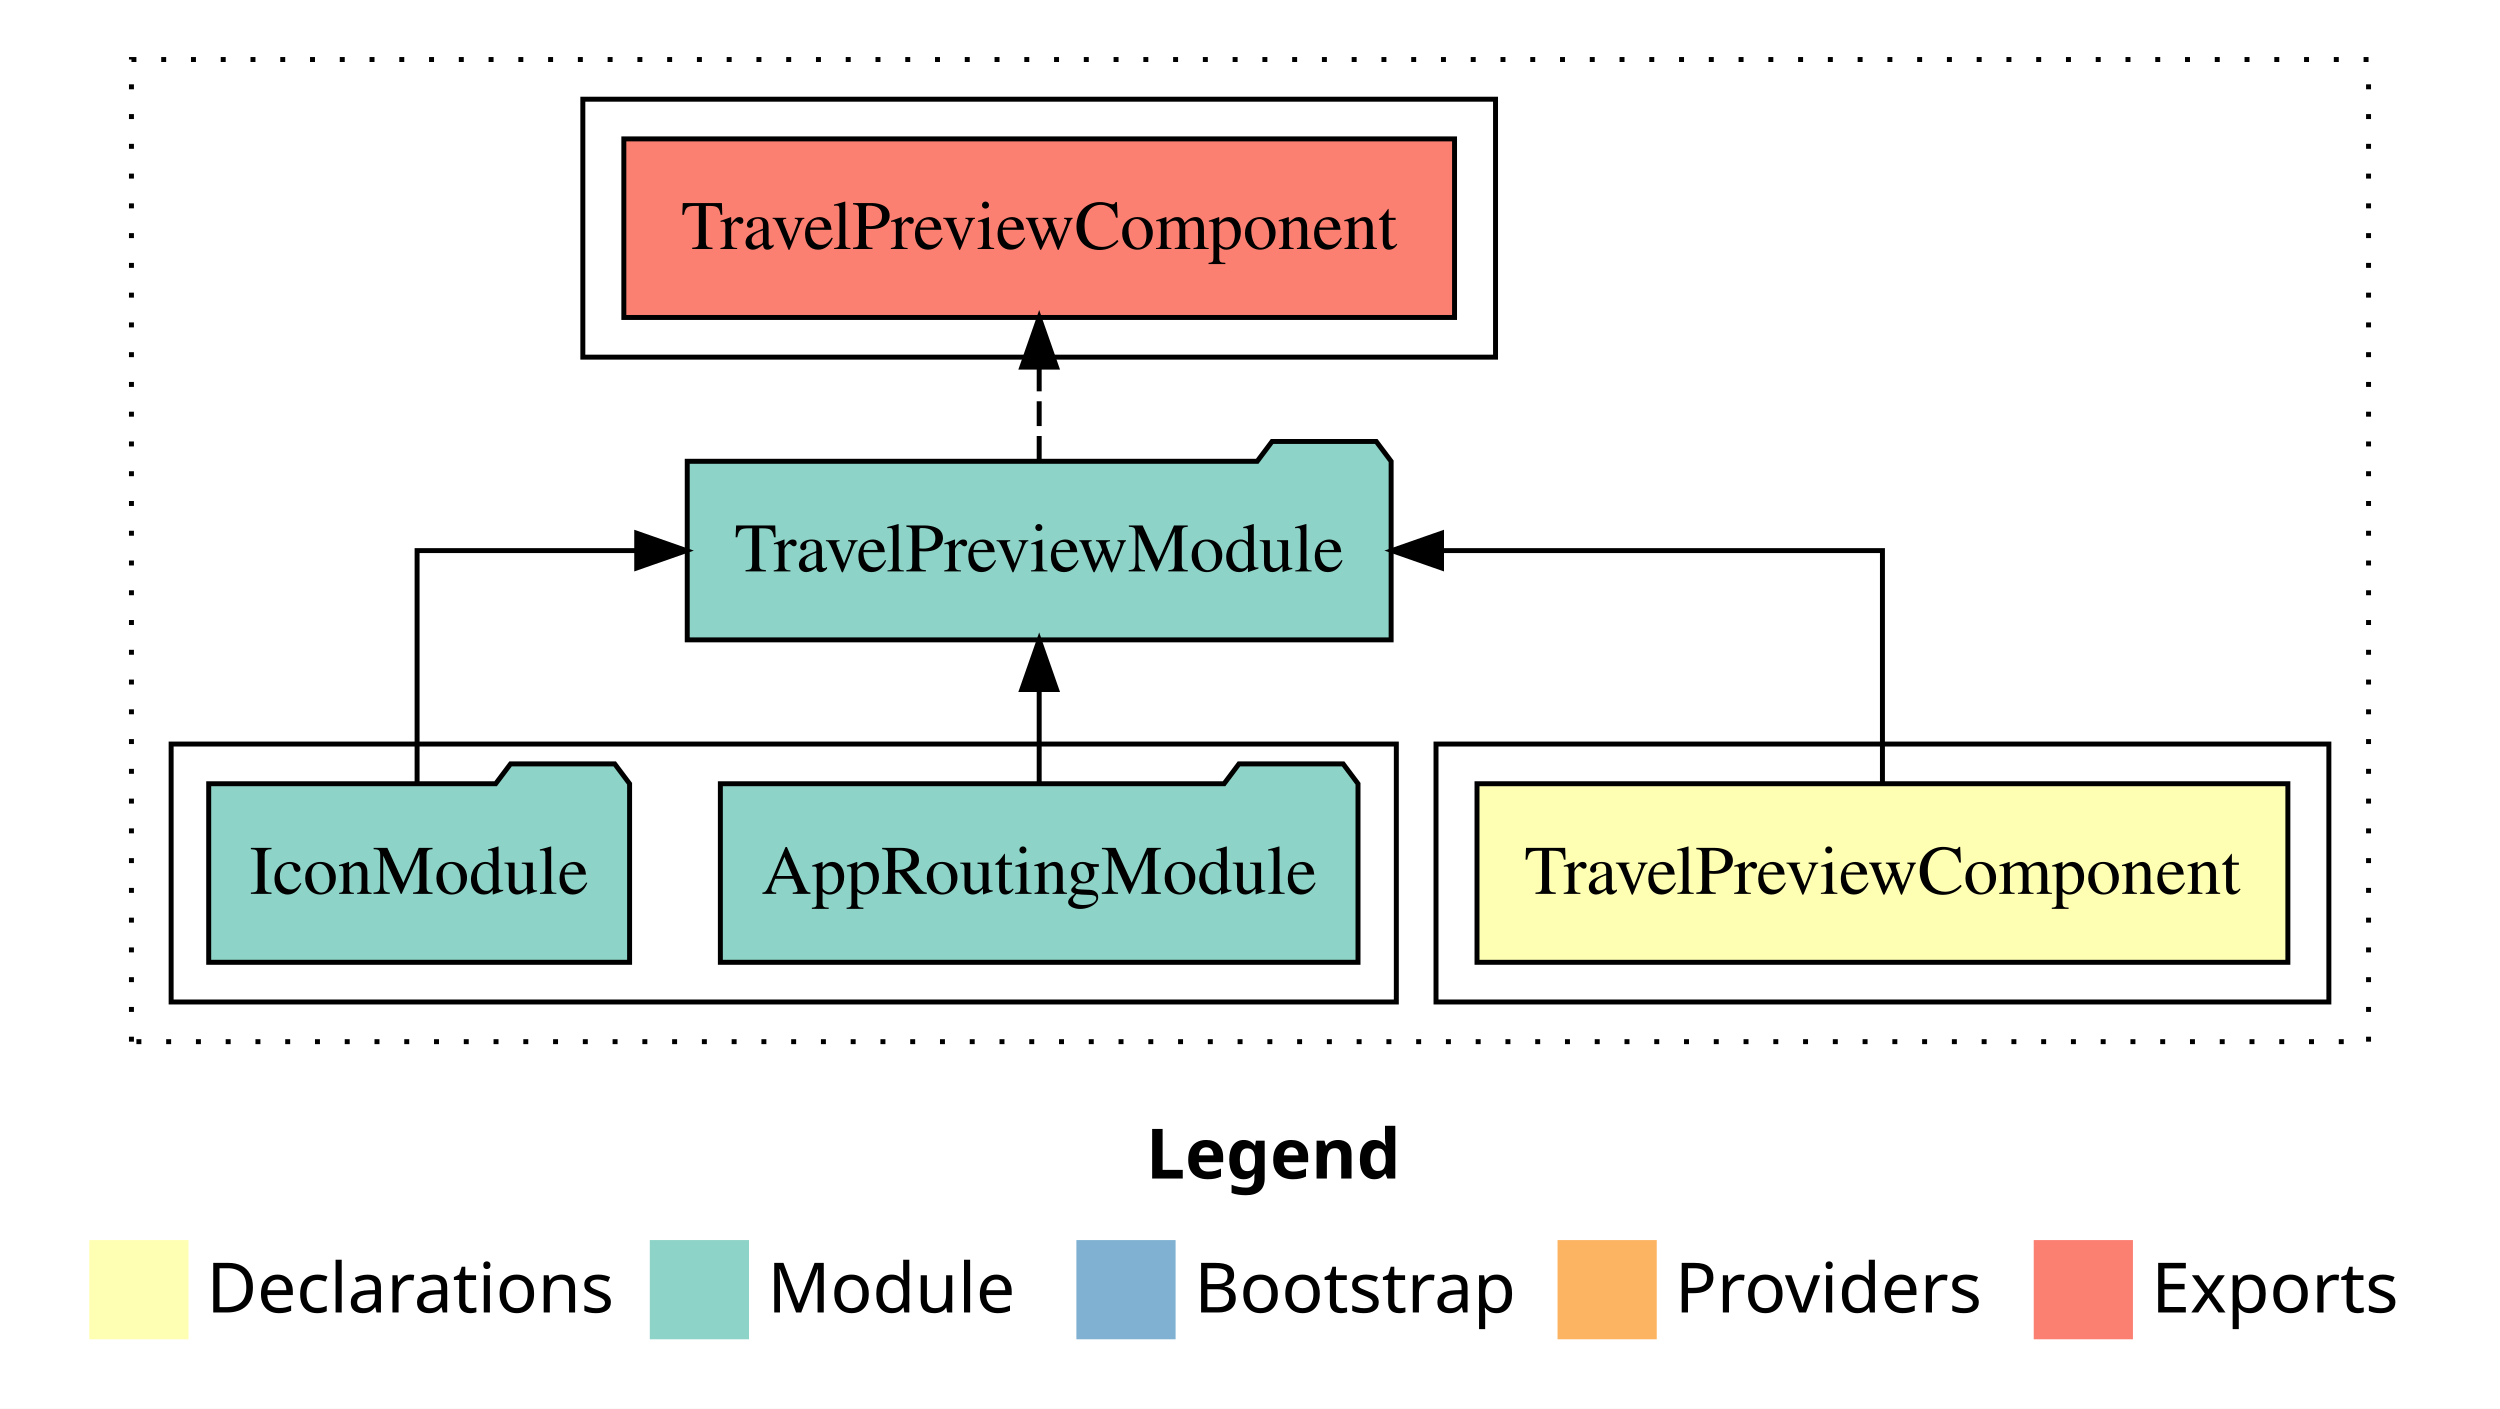
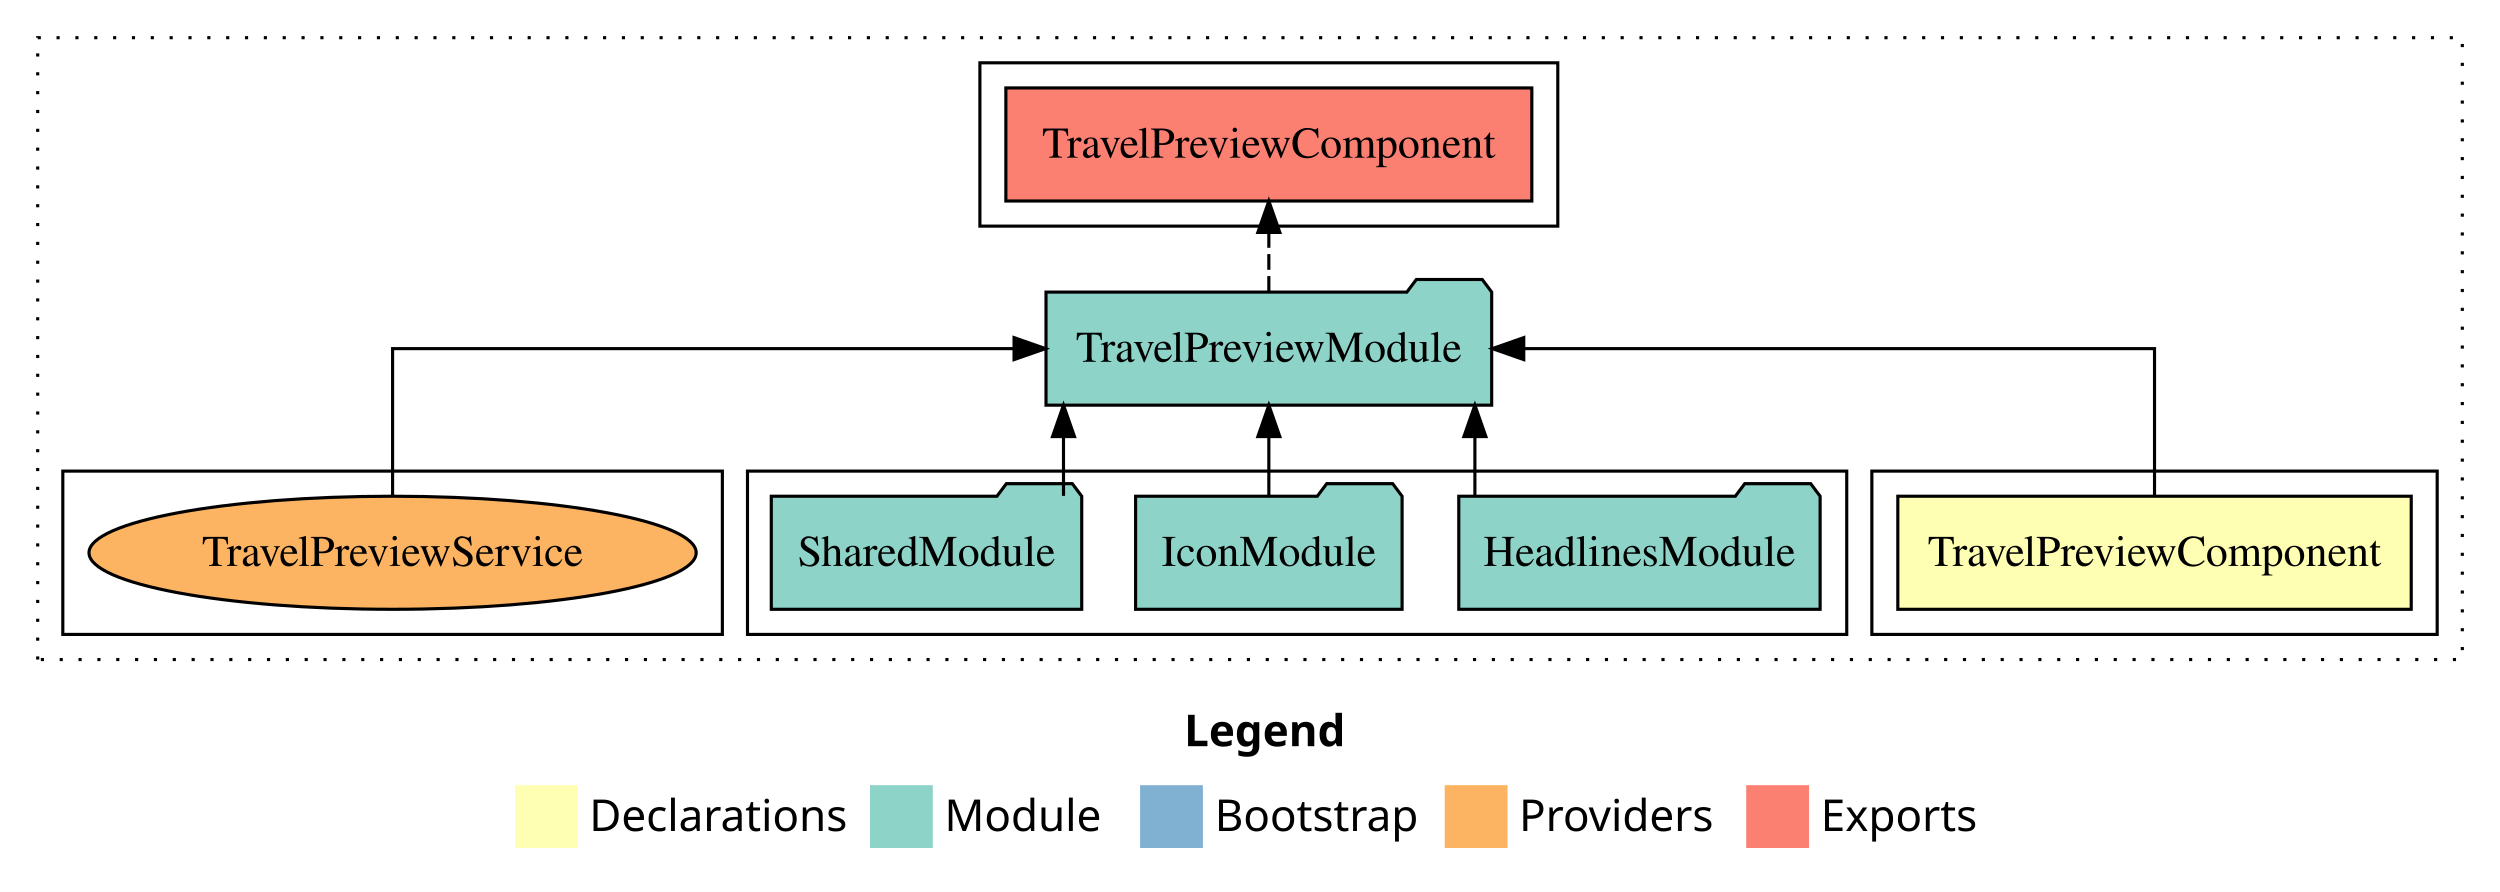
- <svg xmlns="http://www.w3.org/2000/svg" width="504pt" height="284pt" viewBox="0.00 0.00 504.00 284.00">
+ <svg xmlns="http://www.w3.org/2000/svg" width="796pt" height="284pt" viewBox="0.00 0.00 796.00 284.00">
  <g id="graph0" class="graph" transform="scale(1 1) rotate(0) translate(4 280)">
-     <polygon fill="#ffffff" stroke="transparent" points="-4,4 -4,-280 500,-280 500,4 -4,4" />
-     <text text-anchor="start" x="227.009" y="-42.4" font-family="sans-serif" font-weight="bold" font-size="14.00" fill="#000000">Legend</text>
-     <polygon fill="#ffffb3" stroke="transparent" points="14,-10 14,-30 34,-30 34,-10 14,-10" />
-     <text text-anchor="start" x="37.629" y="-15.4" font-family="sans-serif" font-size="14.00" fill="#000000">  Declarations</text>
-     <polygon fill="#8dd3c7" stroke="transparent" points="127,-10 127,-30 147,-30 147,-10 127,-10" />
-     <text text-anchor="start" x="150.725" y="-15.4" font-family="sans-serif" font-size="14.00" fill="#000000">  Module</text>
-     <polygon fill="#80b1d3" stroke="transparent" points="213,-10 213,-30 233,-30 233,-10 213,-10" />
-     <text text-anchor="start" x="236.781" y="-15.4" font-family="sans-serif" font-size="14.00" fill="#000000">  Bootstrap</text>
-     <polygon fill="#fdb462" stroke="transparent" points="310,-10 310,-30 330,-30 330,-10 310,-10" />
-     <text text-anchor="start" x="333.673" y="-15.4" font-family="sans-serif" font-size="14.00" fill="#000000">  Providers</text>
-     <polygon fill="#fb8072" stroke="transparent" points="406,-10 406,-30 426,-30 426,-10 406,-10" />
-     <text text-anchor="start" x="429.726" y="-15.4" font-family="sans-serif" font-size="14.00" fill="#000000">  Exports</text>
+     <polygon fill="#ffffff" stroke="transparent" points="-4,4 -4,-280 792,-280 792,4 -4,4" />
+     <text text-anchor="start" x="373.009" y="-42.4" font-family="sans-serif" font-weight="bold" font-size="14.00" fill="#000000">Legend</text>
+     <polygon fill="#ffffb3" stroke="transparent" points="160,-10 160,-30 180,-30 180,-10 160,-10" />
+     <text text-anchor="start" x="183.629" y="-15.4" font-family="sans-serif" font-size="14.00" fill="#000000">  Declarations</text>
+     <polygon fill="#8dd3c7" stroke="transparent" points="273,-10 273,-30 293,-30 293,-10 273,-10" />
+     <text text-anchor="start" x="296.725" y="-15.4" font-family="sans-serif" font-size="14.00" fill="#000000">  Module</text>
+     <polygon fill="#80b1d3" stroke="transparent" points="359,-10 359,-30 379,-30 379,-10 359,-10" />
+     <text text-anchor="start" x="382.781" y="-15.4" font-family="sans-serif" font-size="14.00" fill="#000000">  Bootstrap</text>
+     <polygon fill="#fdb462" stroke="transparent" points="456,-10 456,-30 476,-30 476,-10 456,-10" />
+     <text text-anchor="start" x="479.673" y="-15.4" font-family="sans-serif" font-size="14.00" fill="#000000">  Providers</text>
+     <polygon fill="#fb8072" stroke="transparent" points="552,-10 552,-30 572,-30 572,-10 552,-10" />
+     <text text-anchor="start" x="575.726" y="-15.4" font-family="sans-serif" font-size="14.00" fill="#000000">  Exports</text>
    <g id="clust1" class="cluster">
-       <polygon fill="none" stroke="#000000" stroke-dasharray="1,5" points="22.5,-70 22.5,-268 473.5,-268 473.5,-70 22.5,-70" />
+       <polygon fill="none" stroke="#000000" stroke-dasharray="1,5" points="8,-70 8,-268 780,-268 780,-70 8,-70" />
    </g>
    <g id="clust2" class="cluster">
-       <polygon fill="none" stroke="#000000" points="285.5,-78 285.5,-130 465.5,-130 465.5,-78 285.5,-78" />
+       <polygon fill="none" stroke="#000000" points="592,-78 592,-130 772,-130 772,-78 592,-78" />
    </g>
    <g id="clust4" class="cluster">
-       <polygon fill="none" stroke="#000000" points="30.5,-78 30.5,-130 277.5,-130 277.5,-78 30.5,-78" />
+       <polygon fill="none" stroke="#000000" points="234,-78 234,-130 584,-130 584,-78 234,-78" />
    </g>
    <g id="clust5" class="cluster">
-       <polygon fill="none" stroke="#000000" points="113.5,-208 113.5,-260 297.5,-260 297.5,-208 113.5,-208" />
+       <polygon fill="none" stroke="#000000" points="308,-208 308,-260 492,-260 492,-208 308,-208" />
+     </g>
+     <g id="clust7" class="cluster">
+       <polygon fill="none" stroke="#000000" points="16,-78 16,-130 226,-130 226,-78 16,-78" />
    </g>
    <g id="node1" class="node">
-       <polygon fill="#ffffb3" stroke="#000000" points="457.235,-122 293.765,-122 293.765,-86 457.235,-86 457.235,-122" />
-       <text text-anchor="middle" x="375.5" y="-99.8" font-family="Times,serif" font-size="14.00" fill="#000000">TravelPreviewComponent</text>
+       <polygon fill="#ffffb3" stroke="#000000" points="763.735,-122 600.265,-122 600.265,-86 763.735,-86 763.735,-122" />
+       <text text-anchor="middle" x="682" y="-99.8" font-family="Times,serif" font-size="14.00" fill="#000000">TravelPreviewComponent</text>
    </g>
    <g id="node2" class="node">
-       <polygon fill="#8dd3c7" stroke="#000000" points="276.452,-187 273.452,-191 252.452,-191 249.452,-187 134.548,-187 134.548,-151 276.452,-151 276.452,-187" />
-       <text text-anchor="middle" x="205.5" y="-164.8" font-family="Times,serif" font-size="14.00" fill="#000000">TravelPreviewModule</text>
+       <polygon fill="#8dd3c7" stroke="#000000" points="470.952,-187 467.952,-191 446.952,-191 443.952,-187 329.048,-187 329.048,-151 470.952,-151 470.952,-187" />
+       <text text-anchor="middle" x="400" y="-164.8" font-family="Times,serif" font-size="14.00" fill="#000000">TravelPreviewModule</text>
    </g>
    <g id="edge1" class="edge">
-       <path fill="none" stroke="#000000" d="M375.5,-122.106C375.5,-141.339 375.5,-169 375.5,-169 375.5,-169 286.61,-169 286.61,-169" />
-       <polygon fill="#000000" stroke="#000000" points="286.61,-165.5 276.61,-169 286.61,-172.5 286.61,-165.5" />
+       <path fill="none" stroke="#000000" d="M682,-122.106C682,-141.339 682,-169 682,-169 682,-169 481.161,-169 481.161,-169" />
+       <polygon fill="#000000" stroke="#000000" points="481.161,-165.5 471.161,-169 481.161,-172.5 481.161,-165.5" />
+     </g>
+     <g id="node6" class="node">
+       <polygon fill="#fb8072" stroke="#000000" points="483.735,-252 316.265,-252 316.265,-216 483.735,-216 483.735,-252" />
+       <text text-anchor="middle" x="400" y="-229.8" font-family="Times,serif" font-size="14.00" fill="#000000">TravelPreviewComponent </text>
+     </g>
+     <g id="edge5" class="edge">
+       <path fill="none" stroke="#000000" stroke-dasharray="5,2" d="M400,-187.106C400,-187.106 400,-205.991 400,-205.991" />
+       <polygon fill="#000000" stroke="#000000" points="396.5,-205.991 400,-215.991 403.5,-205.991 396.5,-205.991" />
+     </g>
+     <g id="node3" class="node">
+       <polygon fill="#8dd3c7" stroke="#000000" points="575.527,-122 572.527,-126 551.527,-126 548.527,-122 460.473,-122 460.473,-86 575.527,-86 575.527,-122" />
+       <text text-anchor="middle" x="518" y="-99.8" font-family="Times,serif" font-size="14.00" fill="#000000">HeadlinesModule</text>
+     </g>
+     <g id="edge2" class="edge">
+       <path fill="none" stroke="#000000" d="M465.607,-122.106C465.607,-122.106 465.607,-140.991 465.607,-140.991" />
+       <polygon fill="#000000" stroke="#000000" points="462.107,-140.991 465.607,-150.991 469.107,-140.991 462.107,-140.991" />
+     </g>
+     <g id="node4" class="node">
+       <polygon fill="#8dd3c7" stroke="#000000" points="442.426,-122 439.426,-126 418.426,-126 415.426,-122 357.574,-122 357.574,-86 442.426,-86 442.426,-122" />
+       <text text-anchor="middle" x="400" y="-99.8" font-family="Times,serif" font-size="14.00" fill="#000000">IconModule</text>
+     </g>
+     <g id="edge3" class="edge">
+       <path fill="none" stroke="#000000" d="M400,-122.106C400,-122.106 400,-140.991 400,-140.991" />
+       <polygon fill="#000000" stroke="#000000" points="396.5,-140.991 400,-150.991 403.5,-140.991 396.5,-140.991" />
    </g>
    <g id="node5" class="node">
-       <polygon fill="#fb8072" stroke="#000000" points="289.235,-252 121.765,-252 121.765,-216 289.235,-216 289.235,-252" />
-       <text text-anchor="middle" x="205.5" y="-229.8" font-family="Times,serif" font-size="14.00" fill="#000000">TravelPreviewComponent </text>
+       <polygon fill="#8dd3c7" stroke="#000000" points="340.423,-122 337.423,-126 316.423,-126 313.423,-122 241.577,-122 241.577,-86 340.423,-86 340.423,-122" />
+       <text text-anchor="middle" x="291" y="-99.8" font-family="Times,serif" font-size="14.00" fill="#000000">SharedModule</text>
    </g>
    <g id="edge4" class="edge">
-       <path fill="none" stroke="#000000" stroke-dasharray="5,2" d="M205.5,-187.106C205.5,-187.106 205.5,-205.991 205.5,-205.991" />
-       <polygon fill="#000000" stroke="#000000" points="202,-205.991 205.5,-215.991 209,-205.991 202,-205.991" />
+       <path fill="none" stroke="#000000" d="M334.617,-122.106C334.617,-122.106 334.617,-140.991 334.617,-140.991" />
+       <polygon fill="#000000" stroke="#000000" points="331.118,-140.991 334.617,-150.991 338.118,-140.991 331.118,-140.991" />
    </g>
-     <g id="node3" class="node">
-       <polygon fill="#8dd3c7" stroke="#000000" points="269.774,-122 266.774,-126 245.774,-126 242.774,-122 141.226,-122 141.226,-86 269.774,-86 269.774,-122" />
-       <text text-anchor="middle" x="205.5" y="-99.8" font-family="Times,serif" font-size="14.00" fill="#000000">AppRoutingModule</text>
+     <g id="node7" class="node">
+       <ellipse fill="#fdb462" stroke="#000000" cx="121" cy="-104" rx="96.664" ry="18" />
+       <text text-anchor="middle" x="121" y="-99.8" font-family="Times,serif" font-size="14.00" fill="#000000">TravelPreviewService</text>
    </g>
-     <g id="edge2" class="edge">
-       <path fill="none" stroke="#000000" d="M205.5,-122.106C205.5,-122.106 205.5,-140.991 205.5,-140.991" />
-       <polygon fill="#000000" stroke="#000000" points="202,-140.991 205.5,-150.991 209,-140.991 202,-140.991" />
-     </g>
-     <g id="node4" class="node">
-       <polygon fill="#8dd3c7" stroke="#000000" points="122.926,-122 119.926,-126 98.926,-126 95.926,-122 38.074,-122 38.074,-86 122.926,-86 122.926,-122" />
-       <text text-anchor="middle" x="80.5" y="-99.8" font-family="Times,serif" font-size="14.00" fill="#000000">IconModule</text>
-     </g>
-     <g id="edge3" class="edge">
-       <path fill="none" stroke="#000000" d="M80.085,-122.106C80.085,-141.339 80.085,-169 80.085,-169 80.085,-169 124.364,-169 124.364,-169" />
-       <polygon fill="#000000" stroke="#000000" points="124.365,-172.5 134.364,-169 124.364,-165.5 124.365,-172.5" />
+     <g id="edge6" class="edge">
+       <path fill="none" stroke="#000000" d="M121,-122.106C121,-141.339 121,-169 121,-169 121,-169 318.875,-169 318.875,-169" />
+       <polygon fill="#000000" stroke="#000000" points="318.875,-172.5 328.875,-169 318.875,-165.5 318.875,-172.5" />
    </g>
  </g>
</svg>
